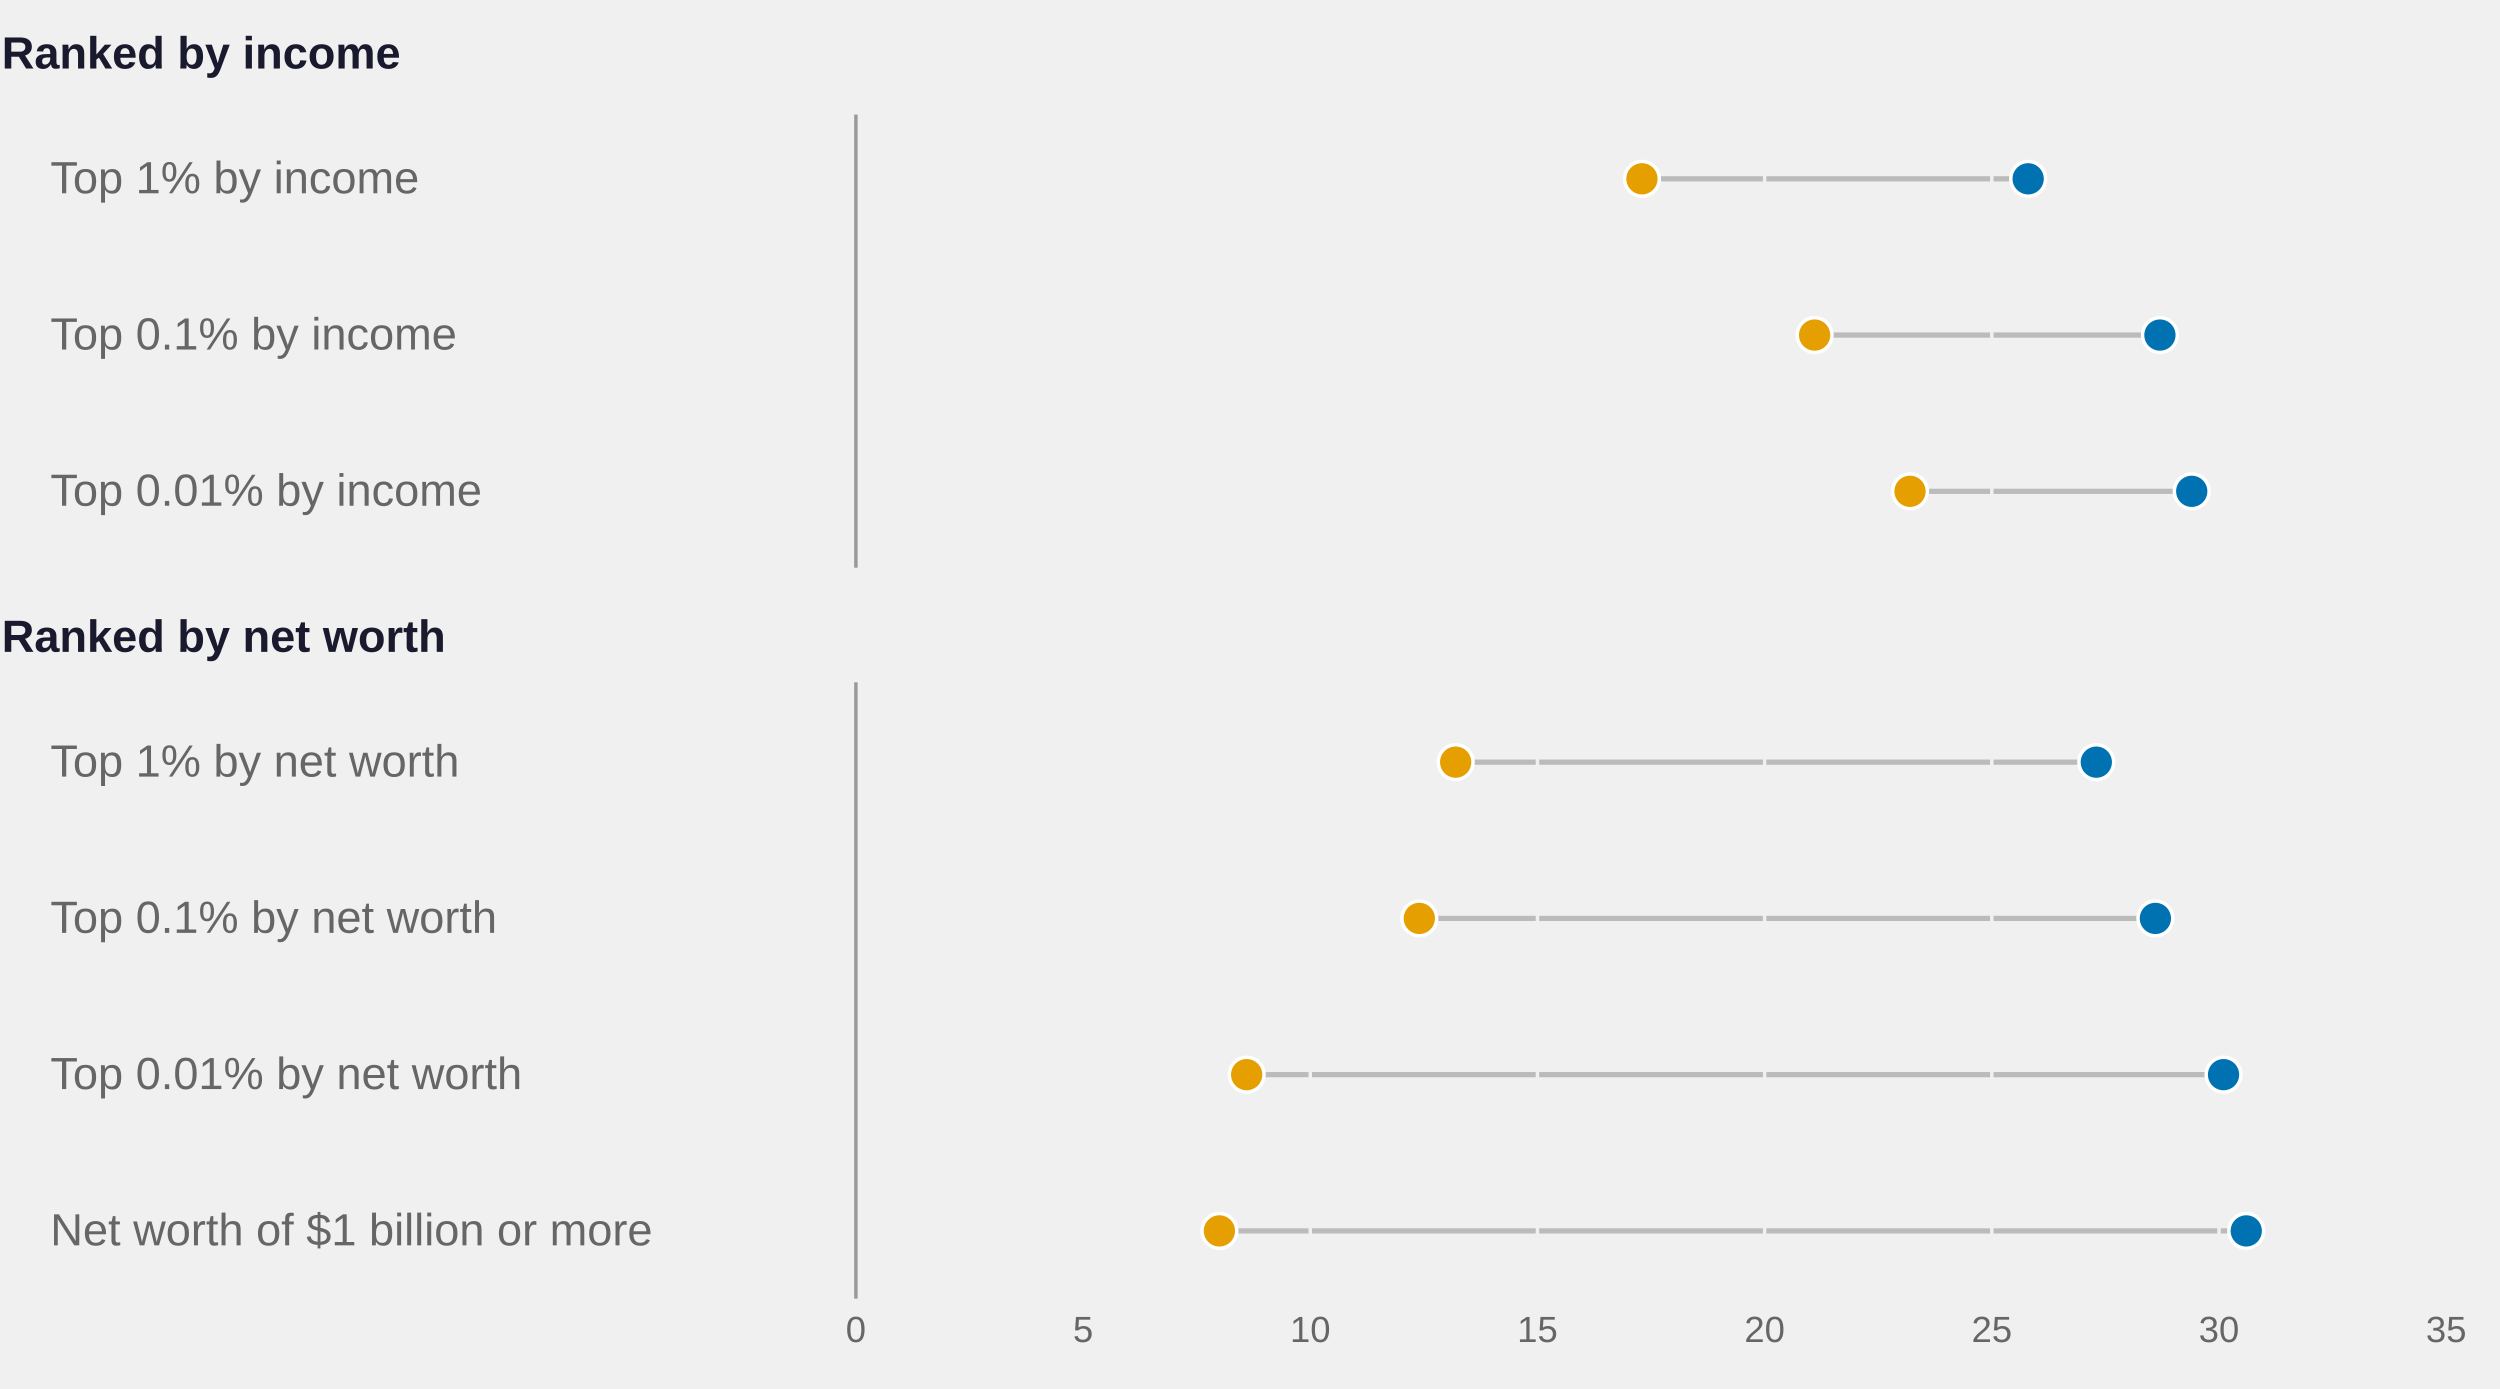
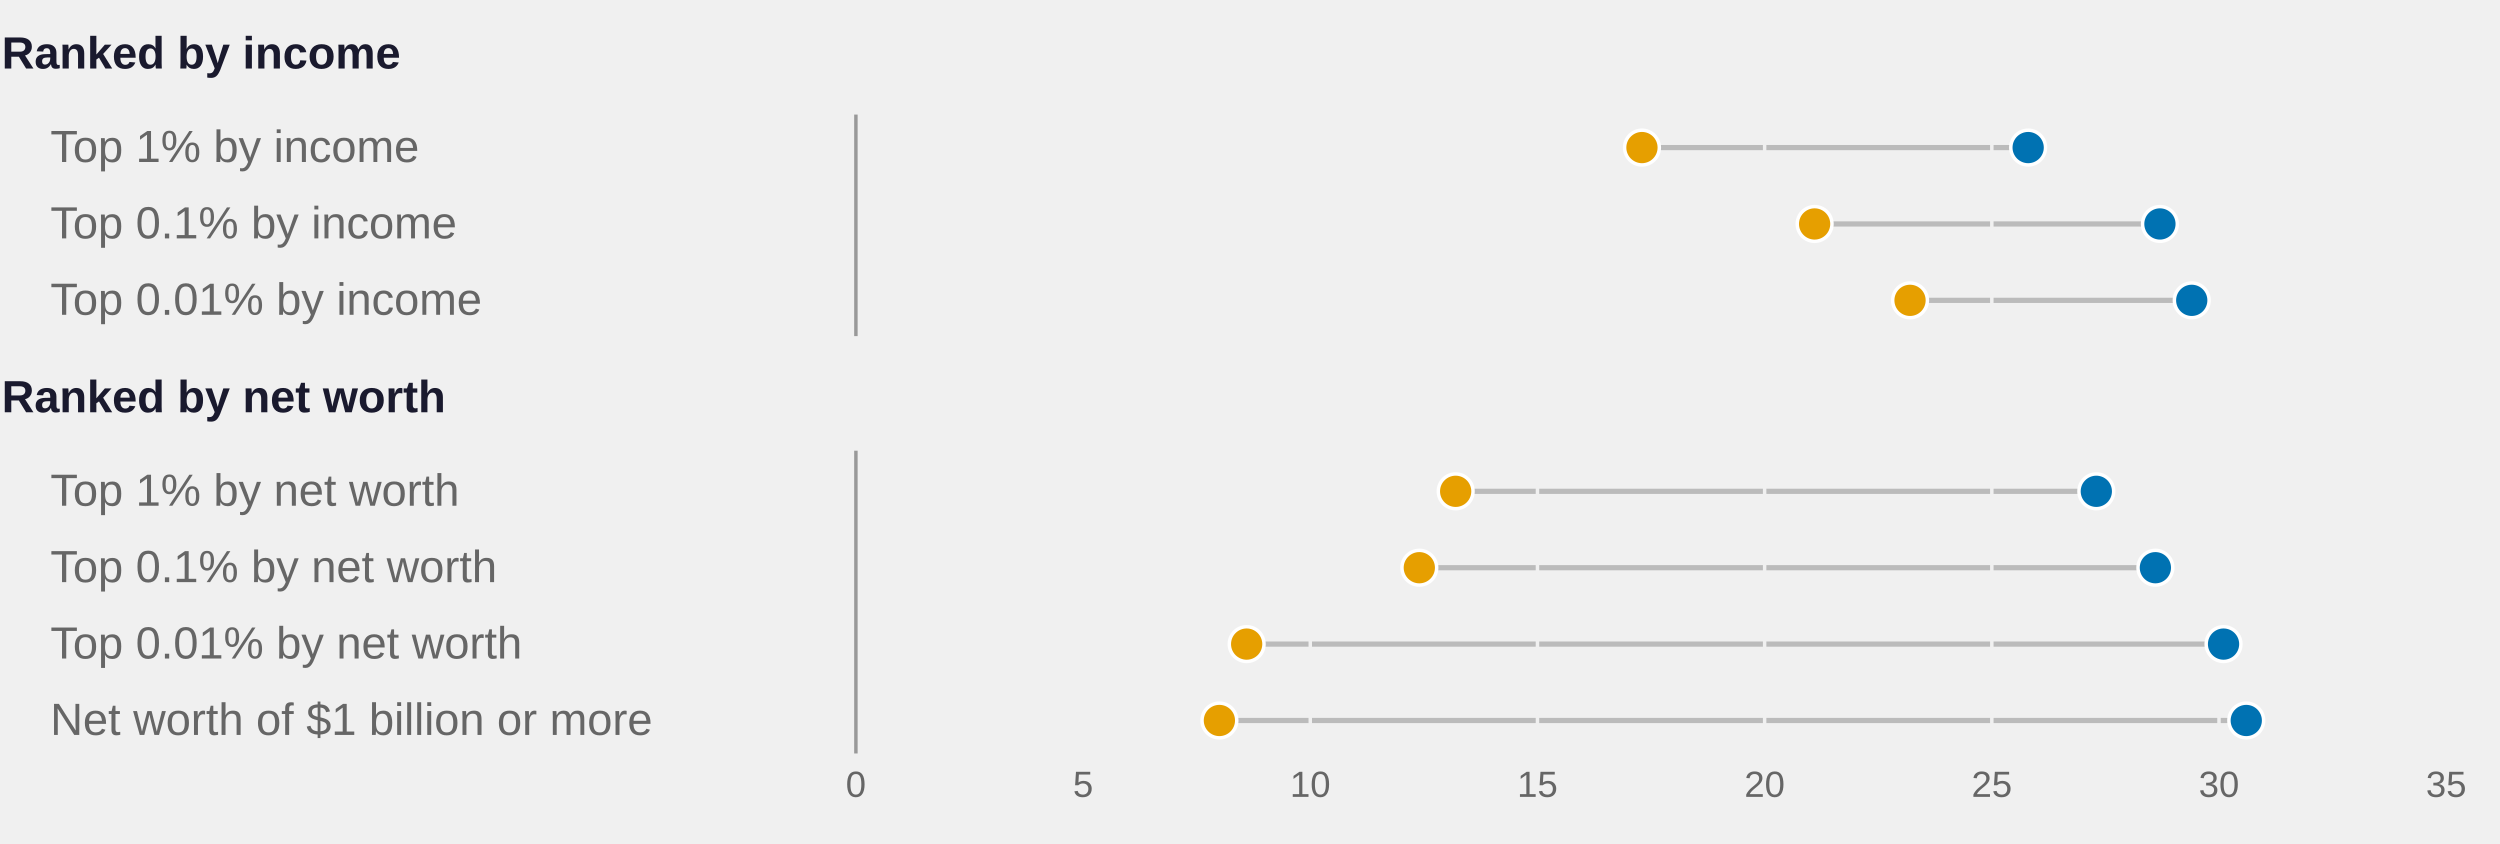
- <svg class="tblchart" fill="currentColor" font-family="system-ui, sans-serif" font-size="10" text-anchor="middle" width="720" height="400" viewBox="0 0 720 400" style="background: transparent; color: rgb(74, 74, 74); font-family: Figtree, &quot;Source Sans 3&quot;, system-ui, -apple-system, &quot;Segoe UI&quot;, Arial, sans-serif; font-size: 10.5px; overflow: visible;" data-margin-left="246" data-margin-right="16" data-margin-top="33" data-margin-bottom="26">
+ <svg class="tblchart" fill="currentColor" font-family="system-ui, sans-serif" font-size="10" text-anchor="middle" width="720" height="243" viewBox="0 0 720 243" style="background: transparent; color: rgb(74, 74, 74); font-family: Figtree, &quot;Source Sans 3&quot;, system-ui, -apple-system, &quot;Segoe UI&quot;, Arial, sans-serif; font-size: 10.5px; overflow: visible;" data-margin-left="246" data-margin-right="16" data-margin-top="33" data-margin-bottom="26">
  <style>:where(.tblchart) {
  --plot-background: white;
  display: block;
  height: auto;
  height: intrinsic;
  max-width: 100%;
}
:where(.tblchart text),
:where(.tblchart tspan) {
  white-space: pre;
}</style>
-   <g aria-label="rule" transform="translate(0,18.5)">
+   <g aria-label="rule" transform="translate(0,9.5)">
    <g class="tbl-dumbbell-connector" stroke="#BBBBBB" stroke-width="1.5" transform="translate(0,0)">
      <line x1="472.383" x2="583.611" y1="33" y2="33" />
    </g>
-     <g class="tbl-dumbbell-connector" stroke="#BBBBBB" stroke-width="1.5" transform="translate(0,45)">
+     <g class="tbl-dumbbell-connector" stroke="#BBBBBB" stroke-width="1.5" transform="translate(0,22)">
      <line x1="522.109" x2="621.56" y1="33" y2="33" />
    </g>
-     <g class="tbl-dumbbell-connector" stroke="#BBBBBB" stroke-width="1.5" transform="translate(0,90)">
+     <g class="tbl-dumbbell-connector" stroke="#BBBBBB" stroke-width="1.5" transform="translate(0,44)">
      <line x1="549.589" x2="630.72" y1="33" y2="33" />
    </g>
-     <g class="tbl-dumbbell-connector" stroke="#BBBBBB" stroke-width="1.5" transform="translate(0,168)">
+     <g class="tbl-dumbbell-connector" stroke="#BBBBBB" stroke-width="1.5" transform="translate(0,99)">
      <line x1="418.731" x2="603.24" y1="33" y2="33" />
    </g>
-     <g class="tbl-dumbbell-connector" stroke="#BBBBBB" stroke-width="1.5" transform="translate(0,213)">
+     <g class="tbl-dumbbell-connector" stroke="#BBBBBB" stroke-width="1.5" transform="translate(0,121)">
      <line x1="408.263" x2="620.251" y1="33" y2="33" />
    </g>
-     <g class="tbl-dumbbell-connector" stroke="#BBBBBB" stroke-width="1.5" transform="translate(0,258)">
+     <g class="tbl-dumbbell-connector" stroke="#BBBBBB" stroke-width="1.5" transform="translate(0,143)">
      <line x1="358.537" x2="639.88" y1="33" y2="33" />
    </g>
-     <g class="tbl-dumbbell-connector" stroke="#BBBBBB" stroke-width="1.5" transform="translate(0,303)">
+     <g class="tbl-dumbbell-connector" stroke="#BBBBBB" stroke-width="1.5" transform="translate(0,165)">
      <line x1="350.686" x2="646.423" y1="33" y2="33" />
    </g>
  </g>
  <g aria-label="rule" transform="translate(0.5,0)">
    <g class="tbl-gridline" stroke="#F0F0F0" transform="translate(0,0)">
-       <line x1="311.429" x2="311.429" y1="25" y2="163.5" />
-       <line x1="311.429" x2="311.429" y1="196.5" y2="374" />
-       <line x1="376.857" x2="376.857" y1="25" y2="163.5" />
-       <line x1="376.857" x2="376.857" y1="196.5" y2="374" />
-       <line x1="442.286" x2="442.286" y1="25" y2="163.5" />
-       <line x1="442.286" x2="442.286" y1="196.5" y2="374" />
-       <line x1="507.714" x2="507.714" y1="25" y2="163.5" />
-       <line x1="507.714" x2="507.714" y1="196.5" y2="374" />
-       <line x1="573.143" x2="573.143" y1="25" y2="163.5" />
-       <line x1="573.143" x2="573.143" y1="196.5" y2="374" />
-       <line x1="638.571" x2="638.571" y1="25" y2="163.5" />
-       <line x1="638.571" x2="638.571" y1="196.5" y2="374" />
-       <line x1="704" x2="704" y1="25" y2="163.5" />
-       <line x1="704" x2="704" y1="196.5" y2="374" />
+       <line x1="311.429" x2="311.429" y1="25" y2="96.8" />
+       <line x1="311.429" x2="311.429" y1="129.8" y2="217" />
+       <line x1="376.857" x2="376.857" y1="25" y2="96.8" />
+       <line x1="376.857" x2="376.857" y1="129.8" y2="217" />
+       <line x1="442.286" x2="442.286" y1="25" y2="96.8" />
+       <line x1="442.286" x2="442.286" y1="129.8" y2="217" />
+       <line x1="507.714" x2="507.714" y1="25" y2="96.8" />
+       <line x1="507.714" x2="507.714" y1="129.8" y2="217" />
+       <line x1="573.143" x2="573.143" y1="25" y2="96.8" />
+       <line x1="573.143" x2="573.143" y1="129.8" y2="217" />
+       <line x1="638.571" x2="638.571" y1="25" y2="96.8" />
+       <line x1="638.571" x2="638.571" y1="129.8" y2="217" />
+       <line x1="704" x2="704" y1="25" y2="96.8" />
+       <line x1="704" x2="704" y1="129.8" y2="217" />
    </g>
  </g>
  <g aria-label="text" transform="translate(0.5,12.5)">
-     <g class="tbl-x-tick-label" fill="#666666" font-size="10.5" font-weight="500" transform="translate(0,305)">
-       <text transform="translate(246,69)">0</text>
-       <text transform="translate(311.4286,69)">5</text>
-       <text transform="translate(376.8571,69)">10</text>
-       <text transform="translate(442.2857,69)">15</text>
-       <text transform="translate(507.7143,69)">20</text>
-       <text transform="translate(573.1429,69)">25</text>
-       <text transform="translate(638.5714,69)">30</text>
-       <text transform="translate(704,69)">35</text>
+     <g class="tbl-x-tick-label" fill="#666666" font-size="10.5" font-weight="500" transform="translate(0,166)">
+       <text transform="translate(246,51)">0</text>
+       <text transform="translate(311.4286,51)">5</text>
+       <text transform="translate(376.8571,51)">10</text>
+       <text transform="translate(442.2857,51)">15</text>
+       <text transform="translate(507.7143,51)">20</text>
+       <text transform="translate(573.1429,51)">25</text>
+       <text transform="translate(638.5714,51)">30</text>
+       <text transform="translate(704,51)">35</text>
    </g>
  </g>
  <g aria-label="text" transform="translate(-231.5,0.5)">
    <g class="tbl-cat-label" fill="#666666" text-anchor="start" font-size="13" font-weight="500" transform="translate(0,0)">
-       <text y="0.32em" transform="translate(246,51)" data-category="Top 1% by income">Top 1% by income</text>
+       <text y="0.32em" transform="translate(246,42)" data-category="Top 1% by income">Top 1% by income</text>
    </g>
-     <g class="tbl-cat-label" fill="#666666" text-anchor="start" font-size="13" font-weight="500" transform="translate(0,45)">
-       <text y="0.32em" transform="translate(246,51)" data-category="Top 0.1% by income">Top 0.1% by income</text>
+     <g class="tbl-cat-label" fill="#666666" text-anchor="start" font-size="13" font-weight="500" transform="translate(0,22)">
+       <text y="0.32em" transform="translate(246,42)" data-category="Top 0.1% by income">Top 0.1% by income</text>
    </g>
-     <g class="tbl-cat-label" fill="#666666" text-anchor="start" font-size="13" font-weight="500" transform="translate(0,90)">
-       <text y="0.32em" transform="translate(246,51)" data-category="Top 0.01% by income">Top 0.01% by income</text>
+     <g class="tbl-cat-label" fill="#666666" text-anchor="start" font-size="13" font-weight="500" transform="translate(0,44)">
+       <text y="0.32em" transform="translate(246,42)" data-category="Top 0.01% by income">Top 0.01% by income</text>
    </g>
-     <g class="tbl-cat-label" fill="#666666" text-anchor="start" font-size="13" font-weight="500" transform="translate(0,168)">
-       <text y="0.32em" transform="translate(246,51)" data-category="Top 1% by net worth">Top 1% by net worth</text>
+     <g class="tbl-cat-label" fill="#666666" text-anchor="start" font-size="13" font-weight="500" transform="translate(0,99)">
+       <text y="0.32em" transform="translate(246,42)" data-category="Top 1% by net worth">Top 1% by net worth</text>
    </g>
-     <g class="tbl-cat-label" fill="#666666" text-anchor="start" font-size="13" font-weight="500" transform="translate(0,213)">
-       <text y="0.32em" transform="translate(246,51)" data-category="Top 0.1% by net worth">Top 0.1% by net worth</text>
+     <g class="tbl-cat-label" fill="#666666" text-anchor="start" font-size="13" font-weight="500" transform="translate(0,121)">
+       <text y="0.32em" transform="translate(246,42)" data-category="Top 0.1% by net worth">Top 0.1% by net worth</text>
    </g>
-     <g class="tbl-cat-label" fill="#666666" text-anchor="start" font-size="13" font-weight="500" transform="translate(0,258)">
-       <text y="0.32em" transform="translate(246,51)" data-category="Top 0.01% by net worth">Top 0.01% by net worth</text>
+     <g class="tbl-cat-label" fill="#666666" text-anchor="start" font-size="13" font-weight="500" transform="translate(0,143)">
+       <text y="0.32em" transform="translate(246,42)" data-category="Top 0.01% by net worth">Top 0.01% by net worth</text>
    </g>
-     <g class="tbl-cat-label" fill="#666666" text-anchor="start" font-size="13" font-weight="500" transform="translate(0,303)">
-       <text y="0.32em" transform="translate(246,51)" data-category="Net worth of $1 billion or more">Net worth of $1 billion or more</text>
+     <g class="tbl-cat-label" fill="#666666" text-anchor="start" font-size="13" font-weight="500" transform="translate(0,165)">
+       <text y="0.32em" transform="translate(246,42)" data-category="Net worth of $1 billion or more">Net worth of $1 billion or more</text>
    </g>
  </g>
  <g aria-label="text" transform="translate(-245.5,-22.5)">
-     <g fill="#1A1A2E" text-anchor="start" font-size="13" font-weight="700" transform="translate(0,168)">
+     <g fill="#1A1A2E" text-anchor="start" font-size="13" font-weight="700" transform="translate(0,99)">
      <text y="0.71em" transform="translate(246,33)">Ranked by net worth</text>
    </g>
  </g>
  <g aria-label="text" transform="translate(-245.5,-22.5)">
    <g fill="#1A1A2E" text-anchor="start" font-size="13" font-weight="700" transform="translate(0,0)">
      <text y="0.71em" transform="translate(246,33)">Ranked by income</text>
    </g>
  </g>
  <g aria-label="rule" transform="translate(0.5,0)">
    <g class="tbl-zero-baseline" stroke="#999999" transform="translate(0,0)">
-       <line x1="246" x2="246" y1="33" y2="163.5" />
-       <line x1="246" x2="246" y1="196.5" y2="374" />
+       <line x1="246" x2="246" y1="33" y2="96.8" />
+       <line x1="246" x2="246" y1="129.8" y2="217" />
    </g>
  </g>
-   <g aria-label="dot" transform="translate(0.5,18.5)">
+   <g aria-label="dot" transform="translate(0.5,9.5)">
    <g transform="translate(0,0)">
      <circle cx="583.611" cy="33" r="5" fill="#0072B2" stroke="#FFFFFF" stroke-width="1" data-series="Cash income" data-category="Top 1% by income" />
      <circle cx="472.383" cy="33" r="5" fill="#E69F00" stroke="#FFFFFF" stroke-width="1" data-series="Accrual income" data-category="Top 1% by income" />
    </g>
-     <g transform="translate(0,45)">
+     <g transform="translate(0,22)">
      <circle cx="621.56" cy="33" r="5" fill="#0072B2" stroke="#FFFFFF" stroke-width="1" data-series="Cash income" data-category="Top 0.1% by income" />
      <circle cx="522.109" cy="33" r="5" fill="#E69F00" stroke="#FFFFFF" stroke-width="1" data-series="Accrual income" data-category="Top 0.1% by income" />
    </g>
-     <g transform="translate(0,90)">
+     <g transform="translate(0,44)">
      <circle cx="630.72" cy="33" r="5" fill="#0072B2" stroke="#FFFFFF" stroke-width="1" data-series="Cash income" data-category="Top 0.01% by income" />
      <circle cx="549.589" cy="33" r="5" fill="#E69F00" stroke="#FFFFFF" stroke-width="1" data-series="Accrual income" data-category="Top 0.01% by income" />
    </g>
-     <g transform="translate(0,168)">
+     <g transform="translate(0,99)">
      <circle cx="603.24" cy="33" r="5" fill="#0072B2" stroke="#FFFFFF" stroke-width="1" data-series="Cash income" data-category="Top 1% by net worth" />
      <circle cx="418.731" cy="33" r="5" fill="#E69F00" stroke="#FFFFFF" stroke-width="1" data-series="Accrual income" data-category="Top 1% by net worth" />
    </g>
-     <g transform="translate(0,213)">
+     <g transform="translate(0,121)">
      <circle cx="620.251" cy="33" r="5" fill="#0072B2" stroke="#FFFFFF" stroke-width="1" data-series="Cash income" data-category="Top 0.1% by net worth" />
      <circle cx="408.263" cy="33" r="5" fill="#E69F00" stroke="#FFFFFF" stroke-width="1" data-series="Accrual income" data-category="Top 0.1% by net worth" />
    </g>
-     <g transform="translate(0,258)">
+     <g transform="translate(0,143)">
      <circle cx="639.88" cy="33" r="5" fill="#0072B2" stroke="#FFFFFF" stroke-width="1" data-series="Cash income" data-category="Top 0.01% by net worth" />
      <circle cx="358.537" cy="33" r="5" fill="#E69F00" stroke="#FFFFFF" stroke-width="1" data-series="Accrual income" data-category="Top 0.01% by net worth" />
    </g>
-     <g transform="translate(0,303)">
+     <g transform="translate(0,165)">
      <circle cx="646.423" cy="33" r="5" fill="#0072B2" stroke="#FFFFFF" stroke-width="1" data-series="Cash income" data-category="Net worth of $1 billion or more" />
      <circle cx="350.686" cy="33" r="5" fill="#E69F00" stroke="#FFFFFF" stroke-width="1" data-series="Accrual income" data-category="Net worth of $1 billion or more" />
    </g>
  </g>
</svg>
